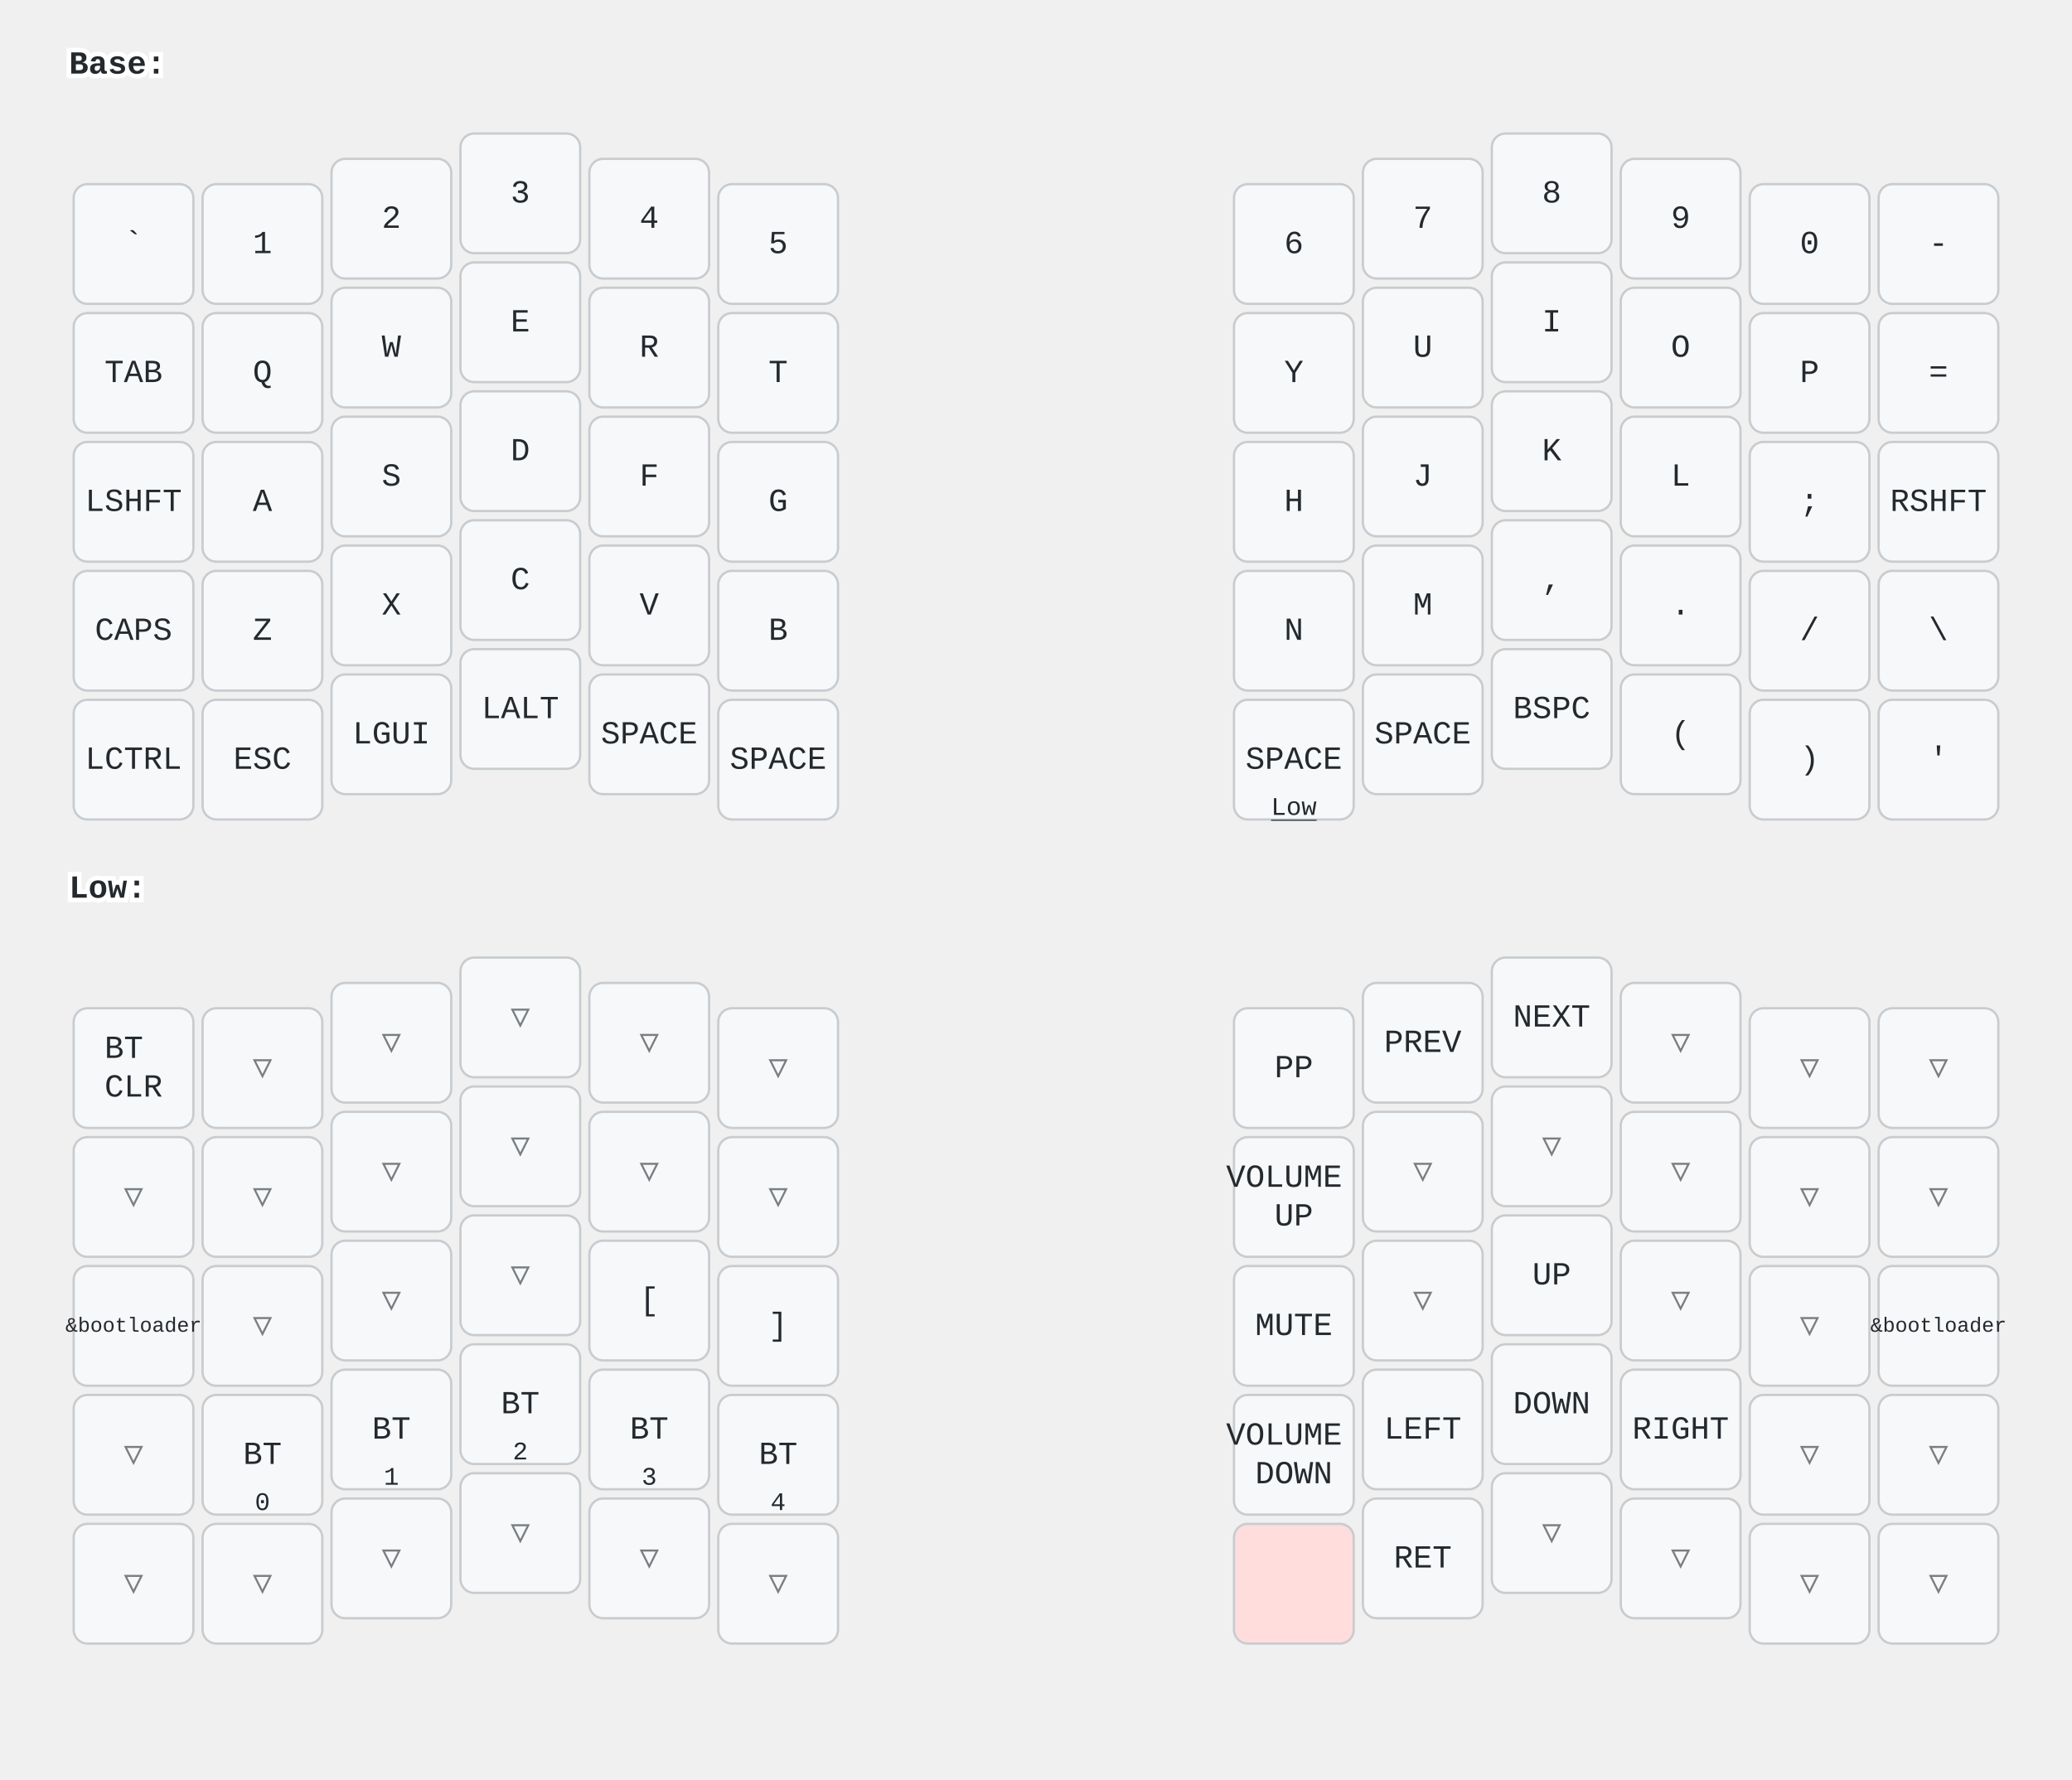
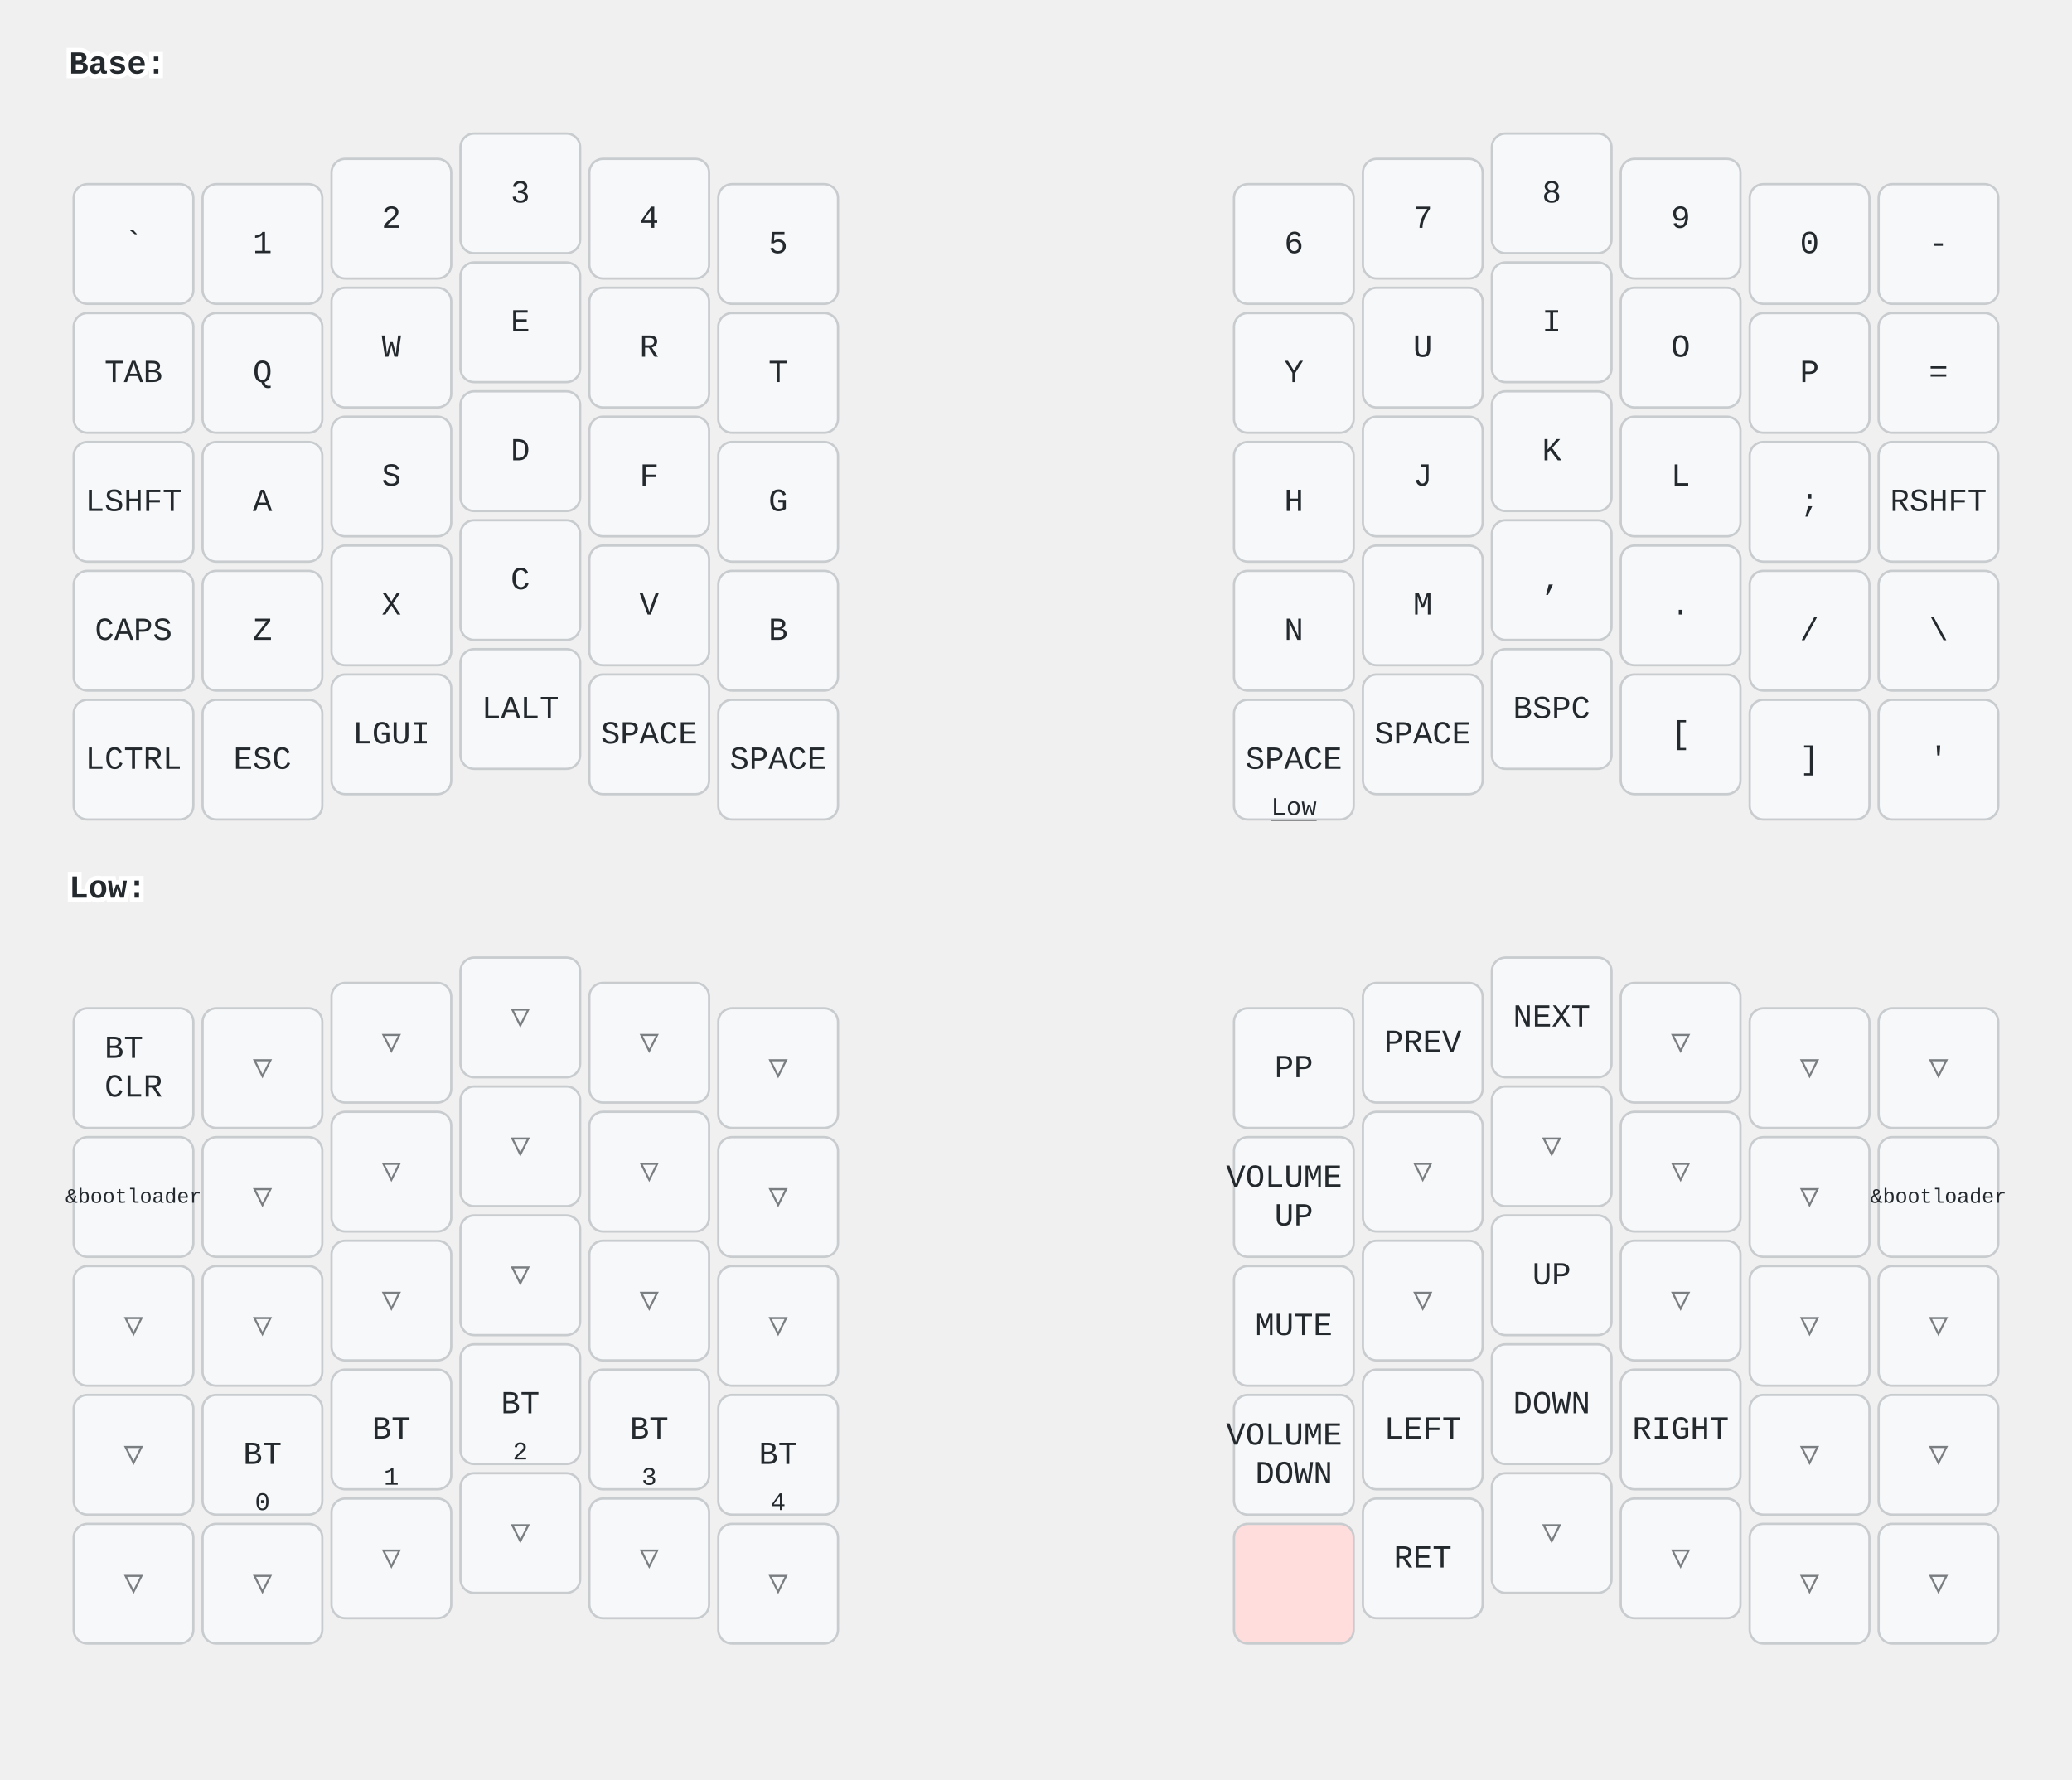
<svg xmlns="http://www.w3.org/2000/svg" width="900" height="773" viewBox="0 0 900 773" class="keymap">
  <style>/* inherit to force styles through use tags */
svg path {
    fill: inherit;
}

/* font and background color specifications */
svg.keymap {
    font-family: SFMono-Regular,Consolas,Liberation Mono,Menlo,monospace;
    font-size: 14px;
    font-kerning: normal;
    text-rendering: optimizeLegibility;
    fill: #24292e;
}

/* default key styling */
rect.key {
    fill: #f6f8fa;
}

rect.key, rect.combo {
    stroke: #c9cccf;
    stroke-width: 1;
}

/* default key side styling, only used is draw_key_sides is set */
rect.side {
    filter: brightness(90%);
}

/* color accent for combo boxes */
rect.combo, rect.combo-separate {
    fill: #cdf;
}

/* color accent for held keys */
rect.held, rect.combo.held {
    fill: #fdd;
}

/* color accent for ghost (optional) keys */
rect.ghost, rect.combo.ghost {
    stroke-dasharray: 4, 4;
    stroke-width: 2;
}

text {
    text-anchor: middle;
    dominant-baseline: middle;
}

/* styling for layer labels */
text.label {
    font-weight: bold;
    text-anchor: start;
    stroke: white;
    stroke-width: 4;
    paint-order: stroke;
}

/* styling for optional footer */
text.footer {
    text-anchor: end;
    dominant-baseline: auto;
    stroke: white;
    stroke-width: 4;
    paint-order: stroke;
}

/* styling for combo tap, and key non-tap label text */
text.combo, text.hold, text.shifted, text.left, text.right {
    font-size: 11px;
}

text.hold {
    text-anchor: middle;
    dominant-baseline: auto;
}

text.shifted {
    text-anchor: middle;
    dominant-baseline: hanging;
}

text.left {
    text-anchor: start;
}

text.right {
    text-anchor: end;
}

text.layer-activator {
    text-decoration: underline;
}

/* styling for hold/shifted label text in combo box */
text.combo.hold, text.combo.shifted, text.combo.left, text.combo.right {
    font-size: 8px;
}

/* lighter symbol for transparent keys */
text.trans {
    fill: #7b7e81;
}

/* styling for combo dendrons */
path.combo {
    stroke-width: 1;
    stroke: gray;
    fill: none;
}

/* Start Tabler Icons Cleanup */
/* cannot use height/width with glyphs */
.icon-tabler &gt; path {
    fill: inherit;
    stroke: inherit;
    stroke-width: 2;
}
/* hide tabler's default box */
.icon-tabler &gt; path[stroke="none"][fill="none"] {
    visibility: hidden;
}
/* End Tabler Icons Cleanup */

@media (prefers-color-scheme: dark) {
svg.keymap { fill: #d1d6db; }
rect.key { fill: #3f4750; }
rect.key, rect.combo { stroke: #60666c; }
rect.combo, rect.combo-separate { fill: #1f3d7a; }
rect.held, rect.combo.held { fill: #854747; }
text.label, text.footer { stroke: black; }
text.trans { fill: #7e8184; }
path.combo { stroke: #7f7f7f; }

}</style>
  <g transform="translate(30, 0)" class="layer-Base">
    <text x="0" y="28" class="label" id="Base">Base:</text>
    <g transform="translate(0, 56)">
      <g transform="translate(28, 50)" class="key keypos-0">
        <rect rx="6" ry="6" x="-26" y="-26" width="52" height="52" class="key" />
        <text x="0" y="0" class="key tap">`</text>
      </g>
      <g transform="translate(84, 50)" class="key keypos-1">
        <rect rx="6" ry="6" x="-26" y="-26" width="52" height="52" class="key" />
        <text x="0" y="0" class="key tap">1</text>
      </g>
      <g transform="translate(140, 39)" class="key keypos-2">
        <rect rx="6" ry="6" x="-26" y="-26" width="52" height="52" class="key" />
        <text x="0" y="0" class="key tap">2</text>
      </g>
      <g transform="translate(196, 28)" class="key keypos-3">
        <rect rx="6" ry="6" x="-26" y="-26" width="52" height="52" class="key" />
        <text x="0" y="0" class="key tap">3</text>
      </g>
      <g transform="translate(252, 39)" class="key keypos-4">
        <rect rx="6" ry="6" x="-26" y="-26" width="52" height="52" class="key" />
        <text x="0" y="0" class="key tap">4</text>
      </g>
      <g transform="translate(308, 50)" class="key keypos-5">
        <rect rx="6" ry="6" x="-26" y="-26" width="52" height="52" class="key" />
        <text x="0" y="0" class="key tap">5</text>
      </g>
      <g transform="translate(532, 50)" class="key keypos-6">
        <rect rx="6" ry="6" x="-26" y="-26" width="52" height="52" class="key" />
        <text x="0" y="0" class="key tap">6</text>
      </g>
      <g transform="translate(588, 39)" class="key keypos-7">
        <rect rx="6" ry="6" x="-26" y="-26" width="52" height="52" class="key" />
        <text x="0" y="0" class="key tap">7</text>
      </g>
      <g transform="translate(644, 28)" class="key keypos-8">
        <rect rx="6" ry="6" x="-26" y="-26" width="52" height="52" class="key" />
        <text x="0" y="0" class="key tap">8</text>
      </g>
      <g transform="translate(700, 39)" class="key keypos-9">
        <rect rx="6" ry="6" x="-26" y="-26" width="52" height="52" class="key" />
        <text x="0" y="0" class="key tap">9</text>
      </g>
      <g transform="translate(756, 50)" class="key keypos-10">
        <rect rx="6" ry="6" x="-26" y="-26" width="52" height="52" class="key" />
        <text x="0" y="0" class="key tap">0</text>
      </g>
      <g transform="translate(812, 50)" class="key keypos-11">
        <rect rx="6" ry="6" x="-26" y="-26" width="52" height="52" class="key" />
        <text x="0" y="0" class="key tap">-</text>
      </g>
      <g transform="translate(28, 106)" class="key keypos-12">
        <rect rx="6" ry="6" x="-26" y="-26" width="52" height="52" class="key" />
        <text x="0" y="0" class="key tap">TAB</text>
      </g>
      <g transform="translate(84, 106)" class="key keypos-13">
        <rect rx="6" ry="6" x="-26" y="-26" width="52" height="52" class="key" />
        <text x="0" y="0" class="key tap">Q</text>
      </g>
      <g transform="translate(140, 95)" class="key keypos-14">
        <rect rx="6" ry="6" x="-26" y="-26" width="52" height="52" class="key" />
        <text x="0" y="0" class="key tap">W</text>
      </g>
      <g transform="translate(196, 84)" class="key keypos-15">
        <rect rx="6" ry="6" x="-26" y="-26" width="52" height="52" class="key" />
        <text x="0" y="0" class="key tap">E</text>
      </g>
      <g transform="translate(252, 95)" class="key keypos-16">
        <rect rx="6" ry="6" x="-26" y="-26" width="52" height="52" class="key" />
        <text x="0" y="0" class="key tap">R</text>
      </g>
      <g transform="translate(308, 106)" class="key keypos-17">
        <rect rx="6" ry="6" x="-26" y="-26" width="52" height="52" class="key" />
        <text x="0" y="0" class="key tap">T</text>
      </g>
      <g transform="translate(532, 106)" class="key keypos-18">
        <rect rx="6" ry="6" x="-26" y="-26" width="52" height="52" class="key" />
        <text x="0" y="0" class="key tap">Y</text>
      </g>
      <g transform="translate(588, 95)" class="key keypos-19">
        <rect rx="6" ry="6" x="-26" y="-26" width="52" height="52" class="key" />
        <text x="0" y="0" class="key tap">U</text>
      </g>
      <g transform="translate(644, 84)" class="key keypos-20">
        <rect rx="6" ry="6" x="-26" y="-26" width="52" height="52" class="key" />
        <text x="0" y="0" class="key tap">I</text>
      </g>
      <g transform="translate(700, 95)" class="key keypos-21">
        <rect rx="6" ry="6" x="-26" y="-26" width="52" height="52" class="key" />
        <text x="0" y="0" class="key tap">O</text>
      </g>
      <g transform="translate(756, 106)" class="key keypos-22">
        <rect rx="6" ry="6" x="-26" y="-26" width="52" height="52" class="key" />
        <text x="0" y="0" class="key tap">P</text>
      </g>
      <g transform="translate(812, 106)" class="key keypos-23">
        <rect rx="6" ry="6" x="-26" y="-26" width="52" height="52" class="key" />
        <text x="0" y="0" class="key tap">=</text>
      </g>
      <g transform="translate(28, 162)" class="key keypos-24">
        <rect rx="6" ry="6" x="-26" y="-26" width="52" height="52" class="key" />
        <text x="0" y="0" class="key tap">LSHFT</text>
      </g>
      <g transform="translate(84, 162)" class="key keypos-25">
        <rect rx="6" ry="6" x="-26" y="-26" width="52" height="52" class="key" />
        <text x="0" y="0" class="key tap">A</text>
      </g>
      <g transform="translate(140, 151)" class="key keypos-26">
        <rect rx="6" ry="6" x="-26" y="-26" width="52" height="52" class="key" />
        <text x="0" y="0" class="key tap">S</text>
      </g>
      <g transform="translate(196, 140)" class="key keypos-27">
        <rect rx="6" ry="6" x="-26" y="-26" width="52" height="52" class="key" />
        <text x="0" y="0" class="key tap">D</text>
      </g>
      <g transform="translate(252, 151)" class="key keypos-28">
        <rect rx="6" ry="6" x="-26" y="-26" width="52" height="52" class="key" />
        <text x="0" y="0" class="key tap">F</text>
      </g>
      <g transform="translate(308, 162)" class="key keypos-29">
        <rect rx="6" ry="6" x="-26" y="-26" width="52" height="52" class="key" />
        <text x="0" y="0" class="key tap">G</text>
      </g>
      <g transform="translate(532, 162)" class="key keypos-30">
        <rect rx="6" ry="6" x="-26" y="-26" width="52" height="52" class="key" />
        <text x="0" y="0" class="key tap">H</text>
      </g>
      <g transform="translate(588, 151)" class="key keypos-31">
        <rect rx="6" ry="6" x="-26" y="-26" width="52" height="52" class="key" />
        <text x="0" y="0" class="key tap">J</text>
      </g>
      <g transform="translate(644, 140)" class="key keypos-32">
        <rect rx="6" ry="6" x="-26" y="-26" width="52" height="52" class="key" />
        <text x="0" y="0" class="key tap">K</text>
      </g>
      <g transform="translate(700, 151)" class="key keypos-33">
        <rect rx="6" ry="6" x="-26" y="-26" width="52" height="52" class="key" />
        <text x="0" y="0" class="key tap">L</text>
      </g>
      <g transform="translate(756, 162)" class="key keypos-34">
        <rect rx="6" ry="6" x="-26" y="-26" width="52" height="52" class="key" />
        <text x="0" y="0" class="key tap">;</text>
      </g>
      <g transform="translate(812, 162)" class="key keypos-35">
        <rect rx="6" ry="6" x="-26" y="-26" width="52" height="52" class="key" />
        <text x="0" y="0" class="key tap">RSHFT</text>
      </g>
      <g transform="translate(28, 218)" class="key keypos-36">
        <rect rx="6" ry="6" x="-26" y="-26" width="52" height="52" class="key" />
        <text x="0" y="0" class="key tap">CAPS</text>
      </g>
      <g transform="translate(84, 218)" class="key keypos-37">
        <rect rx="6" ry="6" x="-26" y="-26" width="52" height="52" class="key" />
        <text x="0" y="0" class="key tap">Z</text>
      </g>
      <g transform="translate(140, 207)" class="key keypos-38">
        <rect rx="6" ry="6" x="-26" y="-26" width="52" height="52" class="key" />
        <text x="0" y="0" class="key tap">X</text>
      </g>
      <g transform="translate(196, 196)" class="key keypos-39">
        <rect rx="6" ry="6" x="-26" y="-26" width="52" height="52" class="key" />
        <text x="0" y="0" class="key tap">C</text>
      </g>
      <g transform="translate(252, 207)" class="key keypos-40">
        <rect rx="6" ry="6" x="-26" y="-26" width="52" height="52" class="key" />
        <text x="0" y="0" class="key tap">V</text>
      </g>
      <g transform="translate(308, 218)" class="key keypos-41">
        <rect rx="6" ry="6" x="-26" y="-26" width="52" height="52" class="key" />
        <text x="0" y="0" class="key tap">B</text>
      </g>
      <g transform="translate(532, 218)" class="key keypos-42">
        <rect rx="6" ry="6" x="-26" y="-26" width="52" height="52" class="key" />
        <text x="0" y="0" class="key tap">N</text>
      </g>
      <g transform="translate(588, 207)" class="key keypos-43">
        <rect rx="6" ry="6" x="-26" y="-26" width="52" height="52" class="key" />
        <text x="0" y="0" class="key tap">M</text>
      </g>
      <g transform="translate(644, 196)" class="key keypos-44">
        <rect rx="6" ry="6" x="-26" y="-26" width="52" height="52" class="key" />
        <text x="0" y="0" class="key tap">,</text>
      </g>
      <g transform="translate(700, 207)" class="key keypos-45">
        <rect rx="6" ry="6" x="-26" y="-26" width="52" height="52" class="key" />
        <text x="0" y="0" class="key tap">.</text>
      </g>
      <g transform="translate(756, 218)" class="key keypos-46">
        <rect rx="6" ry="6" x="-26" y="-26" width="52" height="52" class="key" />
        <text x="0" y="0" class="key tap">/</text>
      </g>
      <g transform="translate(812, 218)" class="key keypos-47">
        <rect rx="6" ry="6" x="-26" y="-26" width="52" height="52" class="key" />
        <text x="0" y="0" class="key tap">\</text>
      </g>
      <g transform="translate(28, 274)" class="key keypos-48">
        <rect rx="6" ry="6" x="-26" y="-26" width="52" height="52" class="key" />
        <text x="0" y="0" class="key tap">LCTRL</text>
      </g>
      <g transform="translate(84, 274)" class="key keypos-49">
        <rect rx="6" ry="6" x="-26" y="-26" width="52" height="52" class="key" />
        <text x="0" y="0" class="key tap">ESC</text>
      </g>
      <g transform="translate(140, 263)" class="key keypos-50">
        <rect rx="6" ry="6" x="-26" y="-26" width="52" height="52" class="key" />
        <text x="0" y="0" class="key tap">LGUI</text>
      </g>
      <g transform="translate(196, 252)" class="key keypos-51">
        <rect rx="6" ry="6" x="-26" y="-26" width="52" height="52" class="key" />
        <text x="0" y="0" class="key tap">LALT</text>
      </g>
      <g transform="translate(252, 263)" class="key keypos-52">
        <rect rx="6" ry="6" x="-26" y="-26" width="52" height="52" class="key" />
        <text x="0" y="0" class="key tap">SPACE</text>
      </g>
      <g transform="translate(308, 274)" class="key keypos-53">
        <rect rx="6" ry="6" x="-26" y="-26" width="52" height="52" class="key" />
        <text x="0" y="0" class="key tap">SPACE</text>
      </g>
      <g transform="translate(532, 274)" class="key keypos-54">
        <rect rx="6" ry="6" x="-26" y="-26" width="52" height="52" class="key" />
        <text x="0" y="0" class="key tap">SPACE</text>
        <a href="#Low">
          <text x="0" y="24" class="key hold layer-activator">Low</text>
        </a>
      </g>
      <g transform="translate(588, 263)" class="key keypos-55">
        <rect rx="6" ry="6" x="-26" y="-26" width="52" height="52" class="key" />
        <text x="0" y="0" class="key tap">SPACE</text>
      </g>
      <g transform="translate(644, 252)" class="key keypos-56">
        <rect rx="6" ry="6" x="-26" y="-26" width="52" height="52" class="key" />
        <text x="0" y="0" class="key tap">BSPC</text>
      </g>
      <g transform="translate(700, 263)" class="key keypos-57">
        <rect rx="6" ry="6" x="-26" y="-26" width="52" height="52" class="key" />
-         <text x="0" y="0" class="key tap">(</text>
+         <text x="0" y="0" class="key tap">[</text>
      </g>
      <g transform="translate(756, 274)" class="key keypos-58">
        <rect rx="6" ry="6" x="-26" y="-26" width="52" height="52" class="key" />
-         <text x="0" y="0" class="key tap">)</text>
+         <text x="0" y="0" class="key tap">]</text>
      </g>
      <g transform="translate(812, 274)" class="key keypos-59">
        <rect rx="6" ry="6" x="-26" y="-26" width="52" height="52" class="key" />
        <text x="0" y="0" class="key tap">'</text>
      </g>
    </g>
  </g>
  <g transform="translate(30, 358)" class="layer-Low">
    <text x="0" y="28" class="label" id="Low">Low:</text>
    <g transform="translate(0, 56)">
      <g transform="translate(28, 50)" class="key keypos-0">
        <rect rx="6" ry="6" x="-26" y="-26" width="52" height="52" class="key" />
        <text x="0" y="0" class="key tap">
          <tspan x="0" dy="-0.6em">BT</tspan>
          <tspan x="0" dy="1.2em">CLR</tspan>
        </text>
      </g>
      <g transform="translate(84, 50)" class="key trans keypos-1">
        <rect rx="6" ry="6" x="-26" y="-26" width="52" height="52" class="key trans" />
        <text x="0" y="0" class="key trans tap">▽</text>
      </g>
      <g transform="translate(140, 39)" class="key trans keypos-2">
        <rect rx="6" ry="6" x="-26" y="-26" width="52" height="52" class="key trans" />
        <text x="0" y="0" class="key trans tap">▽</text>
      </g>
      <g transform="translate(196, 28)" class="key trans keypos-3">
        <rect rx="6" ry="6" x="-26" y="-26" width="52" height="52" class="key trans" />
        <text x="0" y="0" class="key trans tap">▽</text>
      </g>
      <g transform="translate(252, 39)" class="key trans keypos-4">
        <rect rx="6" ry="6" x="-26" y="-26" width="52" height="52" class="key trans" />
        <text x="0" y="0" class="key trans tap">▽</text>
      </g>
      <g transform="translate(308, 50)" class="key trans keypos-5">
        <rect rx="6" ry="6" x="-26" y="-26" width="52" height="52" class="key trans" />
        <text x="0" y="0" class="key trans tap">▽</text>
      </g>
      <g transform="translate(532, 50)" class="key keypos-6">
        <rect rx="6" ry="6" x="-26" y="-26" width="52" height="52" class="key" />
        <text x="0" y="0" class="key tap">PP</text>
      </g>
      <g transform="translate(588, 39)" class="key keypos-7">
        <rect rx="6" ry="6" x="-26" y="-26" width="52" height="52" class="key" />
        <text x="0" y="0" class="key tap">PREV</text>
      </g>
      <g transform="translate(644, 28)" class="key keypos-8">
        <rect rx="6" ry="6" x="-26" y="-26" width="52" height="52" class="key" />
        <text x="0" y="0" class="key tap">NEXT</text>
      </g>
      <g transform="translate(700, 39)" class="key trans keypos-9">
        <rect rx="6" ry="6" x="-26" y="-26" width="52" height="52" class="key trans" />
        <text x="0" y="0" class="key trans tap">▽</text>
      </g>
      <g transform="translate(756, 50)" class="key trans keypos-10">
        <rect rx="6" ry="6" x="-26" y="-26" width="52" height="52" class="key trans" />
        <text x="0" y="0" class="key trans tap">▽</text>
      </g>
      <g transform="translate(812, 50)" class="key trans keypos-11">
        <rect rx="6" ry="6" x="-26" y="-26" width="52" height="52" class="key trans" />
        <text x="0" y="0" class="key trans tap">▽</text>
      </g>
-       <g transform="translate(28, 106)" class="key trans keypos-12">
-         <rect rx="6" ry="6" x="-26" y="-26" width="52" height="52" class="key trans" />
-         <text x="0" y="0" class="key trans tap">▽</text>
+       <g transform="translate(28, 106)" class="key keypos-12">
+         <rect rx="6" ry="6" x="-26" y="-26" width="52" height="52" class="key" />
+         <text x="0" y="0" class="key tap">
+           <tspan style="font-size: 64%">&amp;bootloader</tspan>
+         </text>
      </g>
      <g transform="translate(84, 106)" class="key trans keypos-13">
        <rect rx="6" ry="6" x="-26" y="-26" width="52" height="52" class="key trans" />
        <text x="0" y="0" class="key trans tap">▽</text>
      </g>
      <g transform="translate(140, 95)" class="key trans keypos-14">
        <rect rx="6" ry="6" x="-26" y="-26" width="52" height="52" class="key trans" />
        <text x="0" y="0" class="key trans tap">▽</text>
      </g>
      <g transform="translate(196, 84)" class="key trans keypos-15">
        <rect rx="6" ry="6" x="-26" y="-26" width="52" height="52" class="key trans" />
        <text x="0" y="0" class="key trans tap">▽</text>
      </g>
      <g transform="translate(252, 95)" class="key trans keypos-16">
        <rect rx="6" ry="6" x="-26" y="-26" width="52" height="52" class="key trans" />
        <text x="0" y="0" class="key trans tap">▽</text>
      </g>
      <g transform="translate(308, 106)" class="key trans keypos-17">
        <rect rx="6" ry="6" x="-26" y="-26" width="52" height="52" class="key trans" />
        <text x="0" y="0" class="key trans tap">▽</text>
      </g>
      <g transform="translate(532, 106)" class="key keypos-18">
        <rect rx="6" ry="6" x="-26" y="-26" width="52" height="52" class="key" />
        <text x="0" y="0" class="key tap">
          <tspan x="0" dy="-0.6em">VOLUME</tspan>
          <tspan x="0" dy="1.2em">UP</tspan>
        </text>
      </g>
      <g transform="translate(588, 95)" class="key trans keypos-19">
        <rect rx="6" ry="6" x="-26" y="-26" width="52" height="52" class="key trans" />
        <text x="0" y="0" class="key trans tap">▽</text>
      </g>
      <g transform="translate(644, 84)" class="key trans keypos-20">
        <rect rx="6" ry="6" x="-26" y="-26" width="52" height="52" class="key trans" />
        <text x="0" y="0" class="key trans tap">▽</text>
      </g>
      <g transform="translate(700, 95)" class="key trans keypos-21">
        <rect rx="6" ry="6" x="-26" y="-26" width="52" height="52" class="key trans" />
        <text x="0" y="0" class="key trans tap">▽</text>
      </g>
      <g transform="translate(756, 106)" class="key trans keypos-22">
        <rect rx="6" ry="6" x="-26" y="-26" width="52" height="52" class="key trans" />
        <text x="0" y="0" class="key trans tap">▽</text>
      </g>
-       <g transform="translate(812, 106)" class="key trans keypos-23">
-         <rect rx="6" ry="6" x="-26" y="-26" width="52" height="52" class="key trans" />
-         <text x="0" y="0" class="key trans tap">▽</text>
-       </g>
-       <g transform="translate(28, 162)" class="key keypos-24">
+       <g transform="translate(812, 106)" class="key keypos-23">
        <rect rx="6" ry="6" x="-26" y="-26" width="52" height="52" class="key" />
        <text x="0" y="0" class="key tap">
          <tspan style="font-size: 64%">&amp;bootloader</tspan>
        </text>
      </g>
+       <g transform="translate(28, 162)" class="key trans keypos-24">
+         <rect rx="6" ry="6" x="-26" y="-26" width="52" height="52" class="key trans" />
+         <text x="0" y="0" class="key trans tap">▽</text>
+       </g>
      <g transform="translate(84, 162)" class="key trans keypos-25">
        <rect rx="6" ry="6" x="-26" y="-26" width="52" height="52" class="key trans" />
        <text x="0" y="0" class="key trans tap">▽</text>
      </g>
      <g transform="translate(140, 151)" class="key trans keypos-26">
        <rect rx="6" ry="6" x="-26" y="-26" width="52" height="52" class="key trans" />
        <text x="0" y="0" class="key trans tap">▽</text>
      </g>
      <g transform="translate(196, 140)" class="key trans keypos-27">
        <rect rx="6" ry="6" x="-26" y="-26" width="52" height="52" class="key trans" />
        <text x="0" y="0" class="key trans tap">▽</text>
      </g>
-       <g transform="translate(252, 151)" class="key keypos-28">
-         <rect rx="6" ry="6" x="-26" y="-26" width="52" height="52" class="key" />
-         <text x="0" y="0" class="key tap">[</text>
-       </g>
-       <g transform="translate(308, 162)" class="key keypos-29">
-         <rect rx="6" ry="6" x="-26" y="-26" width="52" height="52" class="key" />
-         <text x="0" y="0" class="key tap">]</text>
+       <g transform="translate(252, 151)" class="key trans keypos-28">
+         <rect rx="6" ry="6" x="-26" y="-26" width="52" height="52" class="key trans" />
+         <text x="0" y="0" class="key trans tap">▽</text>
+       </g>
+       <g transform="translate(308, 162)" class="key trans keypos-29">
+         <rect rx="6" ry="6" x="-26" y="-26" width="52" height="52" class="key trans" />
+         <text x="0" y="0" class="key trans tap">▽</text>
      </g>
      <g transform="translate(532, 162)" class="key keypos-30">
        <rect rx="6" ry="6" x="-26" y="-26" width="52" height="52" class="key" />
        <text x="0" y="0" class="key tap">MUTE</text>
      </g>
      <g transform="translate(588, 151)" class="key trans keypos-31">
        <rect rx="6" ry="6" x="-26" y="-26" width="52" height="52" class="key trans" />
        <text x="0" y="0" class="key trans tap">▽</text>
      </g>
      <g transform="translate(644, 140)" class="key keypos-32">
        <rect rx="6" ry="6" x="-26" y="-26" width="52" height="52" class="key" />
        <text x="0" y="0" class="key tap">UP</text>
      </g>
      <g transform="translate(700, 151)" class="key trans keypos-33">
        <rect rx="6" ry="6" x="-26" y="-26" width="52" height="52" class="key trans" />
        <text x="0" y="0" class="key trans tap">▽</text>
      </g>
      <g transform="translate(756, 162)" class="key trans keypos-34">
        <rect rx="6" ry="6" x="-26" y="-26" width="52" height="52" class="key trans" />
        <text x="0" y="0" class="key trans tap">▽</text>
      </g>
-       <g transform="translate(812, 162)" class="key keypos-35">
-         <rect rx="6" ry="6" x="-26" y="-26" width="52" height="52" class="key" />
-         <text x="0" y="0" class="key tap">
-           <tspan style="font-size: 64%">&amp;bootloader</tspan>
-         </text>
+       <g transform="translate(812, 162)" class="key trans keypos-35">
+         <rect rx="6" ry="6" x="-26" y="-26" width="52" height="52" class="key trans" />
+         <text x="0" y="0" class="key trans tap">▽</text>
      </g>
      <g transform="translate(28, 218)" class="key trans keypos-36">
        <rect rx="6" ry="6" x="-26" y="-26" width="52" height="52" class="key trans" />
        <text x="0" y="0" class="key trans tap">▽</text>
      </g>
      <g transform="translate(84, 218)" class="key keypos-37">
        <rect rx="6" ry="6" x="-26" y="-26" width="52" height="52" class="key" />
        <text x="0" y="0" class="key tap">BT</text>
        <text x="0" y="24" class="key hold">0</text>
      </g>
      <g transform="translate(140, 207)" class="key keypos-38">
        <rect rx="6" ry="6" x="-26" y="-26" width="52" height="52" class="key" />
        <text x="0" y="0" class="key tap">BT</text>
        <text x="0" y="24" class="key hold">1</text>
      </g>
      <g transform="translate(196, 196)" class="key keypos-39">
        <rect rx="6" ry="6" x="-26" y="-26" width="52" height="52" class="key" />
        <text x="0" y="0" class="key tap">BT</text>
        <text x="0" y="24" class="key hold">2</text>
      </g>
      <g transform="translate(252, 207)" class="key keypos-40">
        <rect rx="6" ry="6" x="-26" y="-26" width="52" height="52" class="key" />
        <text x="0" y="0" class="key tap">BT</text>
        <text x="0" y="24" class="key hold">3</text>
      </g>
      <g transform="translate(308, 218)" class="key keypos-41">
        <rect rx="6" ry="6" x="-26" y="-26" width="52" height="52" class="key" />
        <text x="0" y="0" class="key tap">BT</text>
        <text x="0" y="24" class="key hold">4</text>
      </g>
      <g transform="translate(532, 218)" class="key keypos-42">
        <rect rx="6" ry="6" x="-26" y="-26" width="52" height="52" class="key" />
        <text x="0" y="0" class="key tap">
          <tspan x="0" dy="-0.6em">VOLUME</tspan>
          <tspan x="0" dy="1.2em">DOWN</tspan>
        </text>
      </g>
      <g transform="translate(588, 207)" class="key keypos-43">
        <rect rx="6" ry="6" x="-26" y="-26" width="52" height="52" class="key" />
        <text x="0" y="0" class="key tap">LEFT</text>
      </g>
      <g transform="translate(644, 196)" class="key keypos-44">
        <rect rx="6" ry="6" x="-26" y="-26" width="52" height="52" class="key" />
        <text x="0" y="0" class="key tap">DOWN</text>
      </g>
      <g transform="translate(700, 207)" class="key keypos-45">
        <rect rx="6" ry="6" x="-26" y="-26" width="52" height="52" class="key" />
        <text x="0" y="0" class="key tap">RIGHT</text>
      </g>
      <g transform="translate(756, 218)" class="key trans keypos-46">
        <rect rx="6" ry="6" x="-26" y="-26" width="52" height="52" class="key trans" />
        <text x="0" y="0" class="key trans tap">▽</text>
      </g>
      <g transform="translate(812, 218)" class="key trans keypos-47">
        <rect rx="6" ry="6" x="-26" y="-26" width="52" height="52" class="key trans" />
        <text x="0" y="0" class="key trans tap">▽</text>
      </g>
      <g transform="translate(28, 274)" class="key trans keypos-48">
        <rect rx="6" ry="6" x="-26" y="-26" width="52" height="52" class="key trans" />
        <text x="0" y="0" class="key trans tap">▽</text>
      </g>
      <g transform="translate(84, 274)" class="key trans keypos-49">
        <rect rx="6" ry="6" x="-26" y="-26" width="52" height="52" class="key trans" />
        <text x="0" y="0" class="key trans tap">▽</text>
      </g>
      <g transform="translate(140, 263)" class="key trans keypos-50">
        <rect rx="6" ry="6" x="-26" y="-26" width="52" height="52" class="key trans" />
        <text x="0" y="0" class="key trans tap">▽</text>
      </g>
      <g transform="translate(196, 252)" class="key trans keypos-51">
        <rect rx="6" ry="6" x="-26" y="-26" width="52" height="52" class="key trans" />
        <text x="0" y="0" class="key trans tap">▽</text>
      </g>
      <g transform="translate(252, 263)" class="key trans keypos-52">
        <rect rx="6" ry="6" x="-26" y="-26" width="52" height="52" class="key trans" />
        <text x="0" y="0" class="key trans tap">▽</text>
      </g>
      <g transform="translate(308, 274)" class="key trans keypos-53">
        <rect rx="6" ry="6" x="-26" y="-26" width="52" height="52" class="key trans" />
        <text x="0" y="0" class="key trans tap">▽</text>
      </g>
      <g transform="translate(532, 274)" class="key held keypos-54">
        <rect rx="6" ry="6" x="-26" y="-26" width="52" height="52" class="key held" />
      </g>
      <g transform="translate(588, 263)" class="key keypos-55">
        <rect rx="6" ry="6" x="-26" y="-26" width="52" height="52" class="key" />
        <text x="0" y="0" class="key tap">RET</text>
      </g>
      <g transform="translate(644, 252)" class="key trans keypos-56">
        <rect rx="6" ry="6" x="-26" y="-26" width="52" height="52" class="key trans" />
        <text x="0" y="0" class="key trans tap">▽</text>
      </g>
      <g transform="translate(700, 263)" class="key trans keypos-57">
        <rect rx="6" ry="6" x="-26" y="-26" width="52" height="52" class="key trans" />
        <text x="0" y="0" class="key trans tap">▽</text>
      </g>
      <g transform="translate(756, 274)" class="key trans keypos-58">
        <rect rx="6" ry="6" x="-26" y="-26" width="52" height="52" class="key trans" />
        <text x="0" y="0" class="key trans tap">▽</text>
      </g>
      <g transform="translate(812, 274)" class="key trans keypos-59">
        <rect rx="6" ry="6" x="-26" y="-26" width="52" height="52" class="key trans" />
        <text x="0" y="0" class="key trans tap">▽</text>
      </g>
    </g>
  </g>
</svg>
